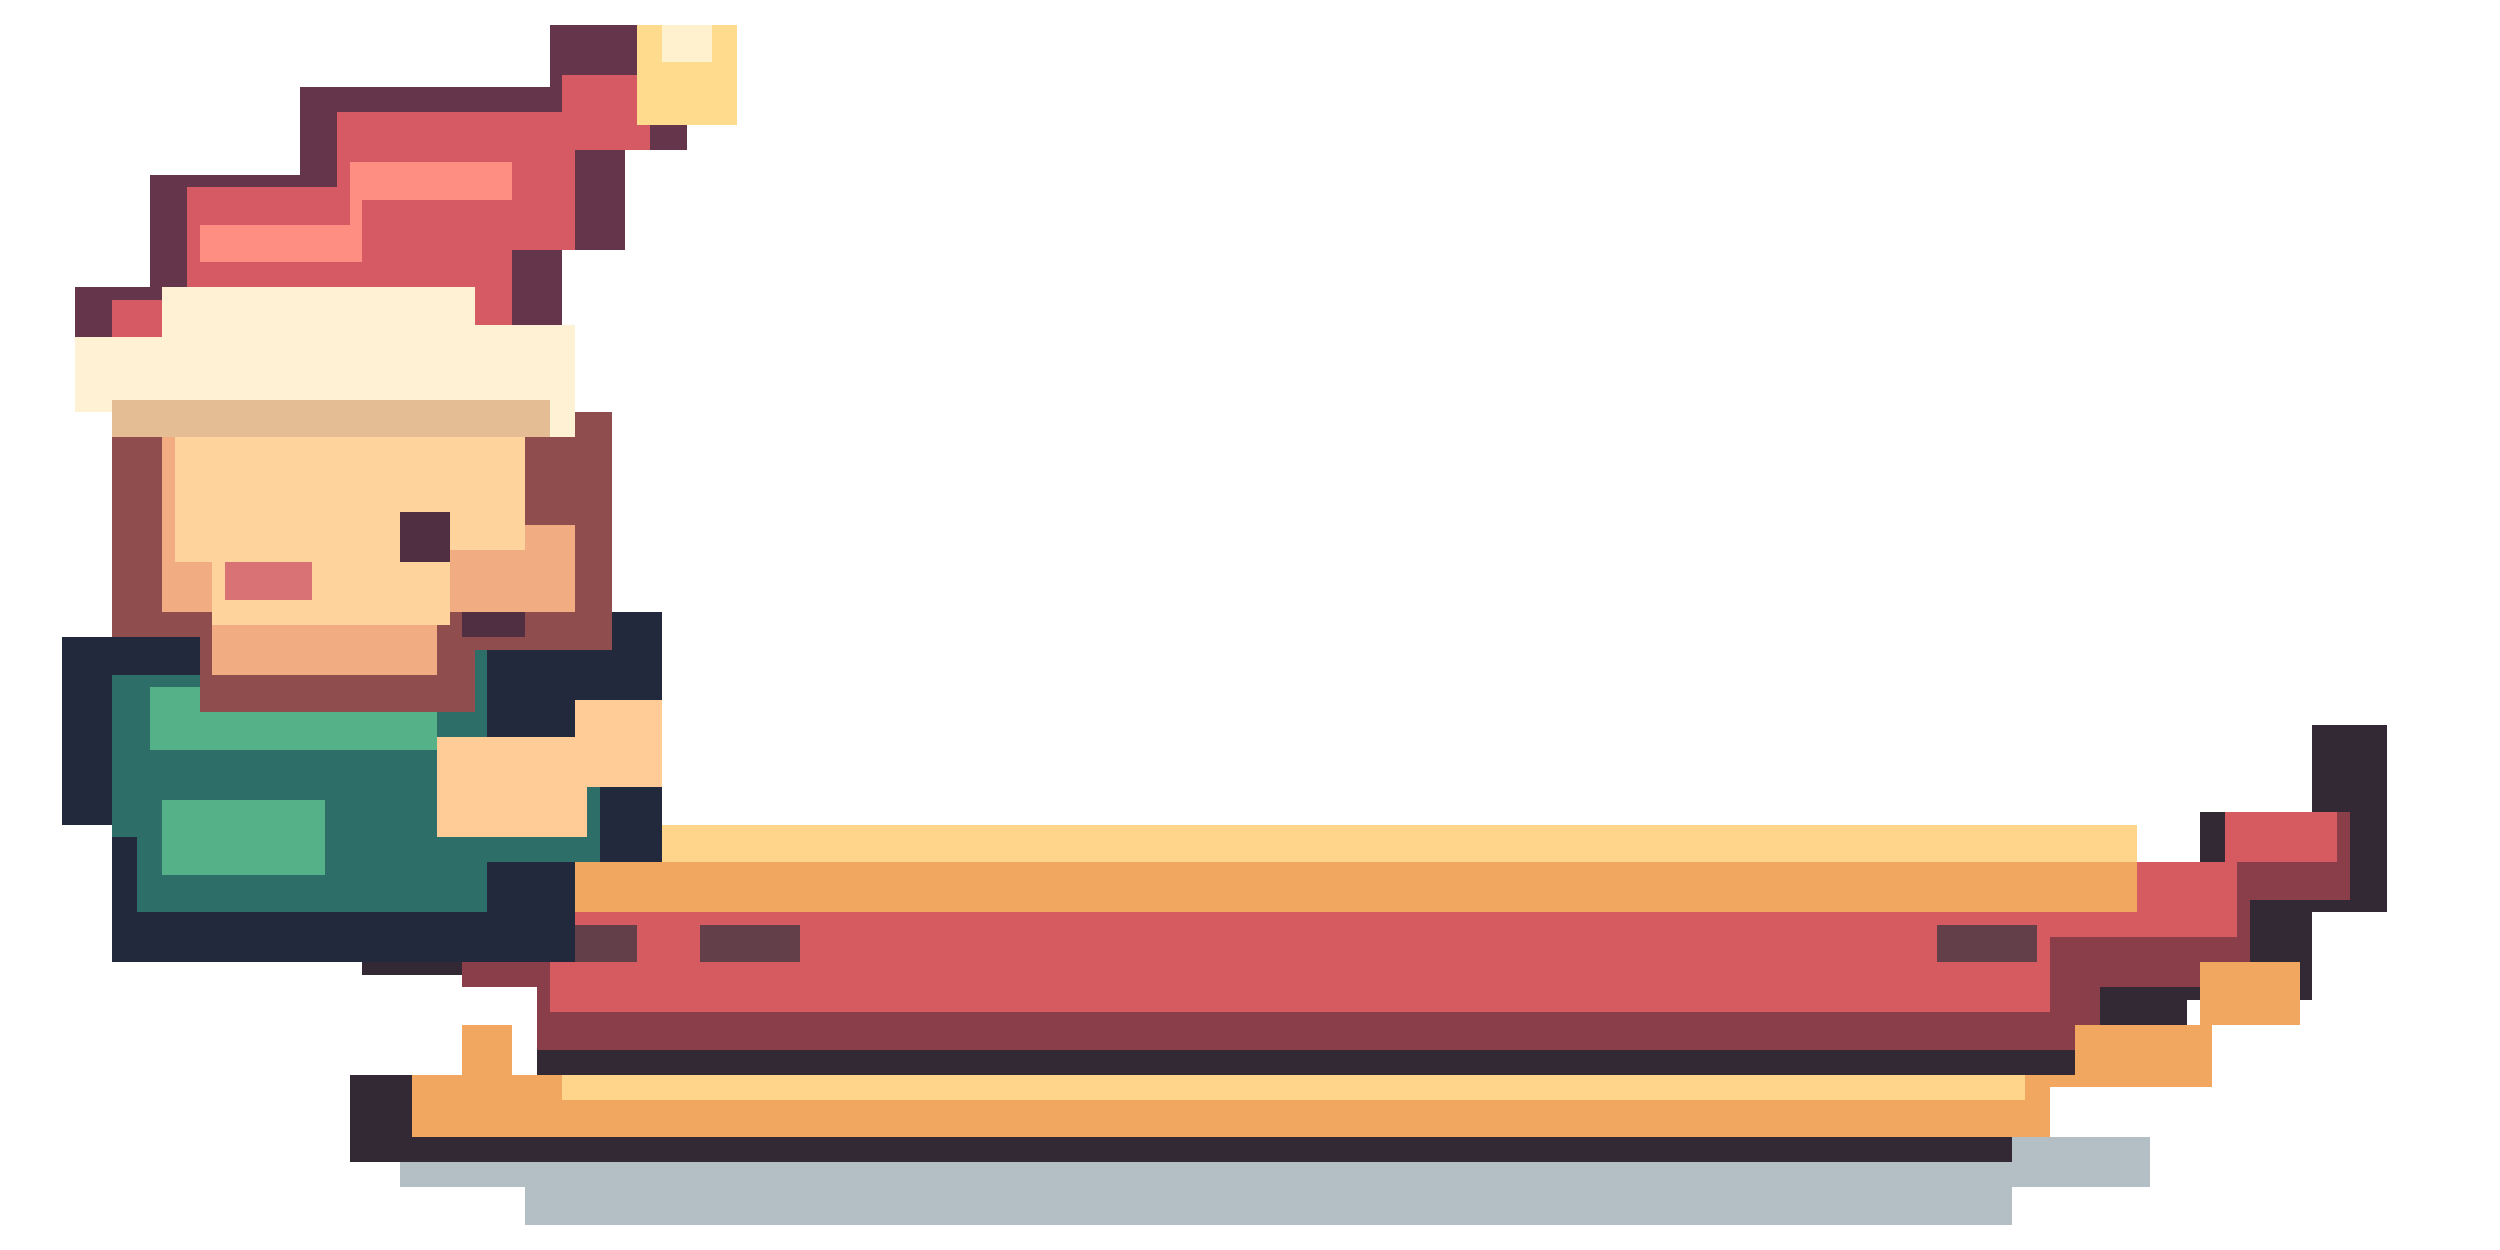
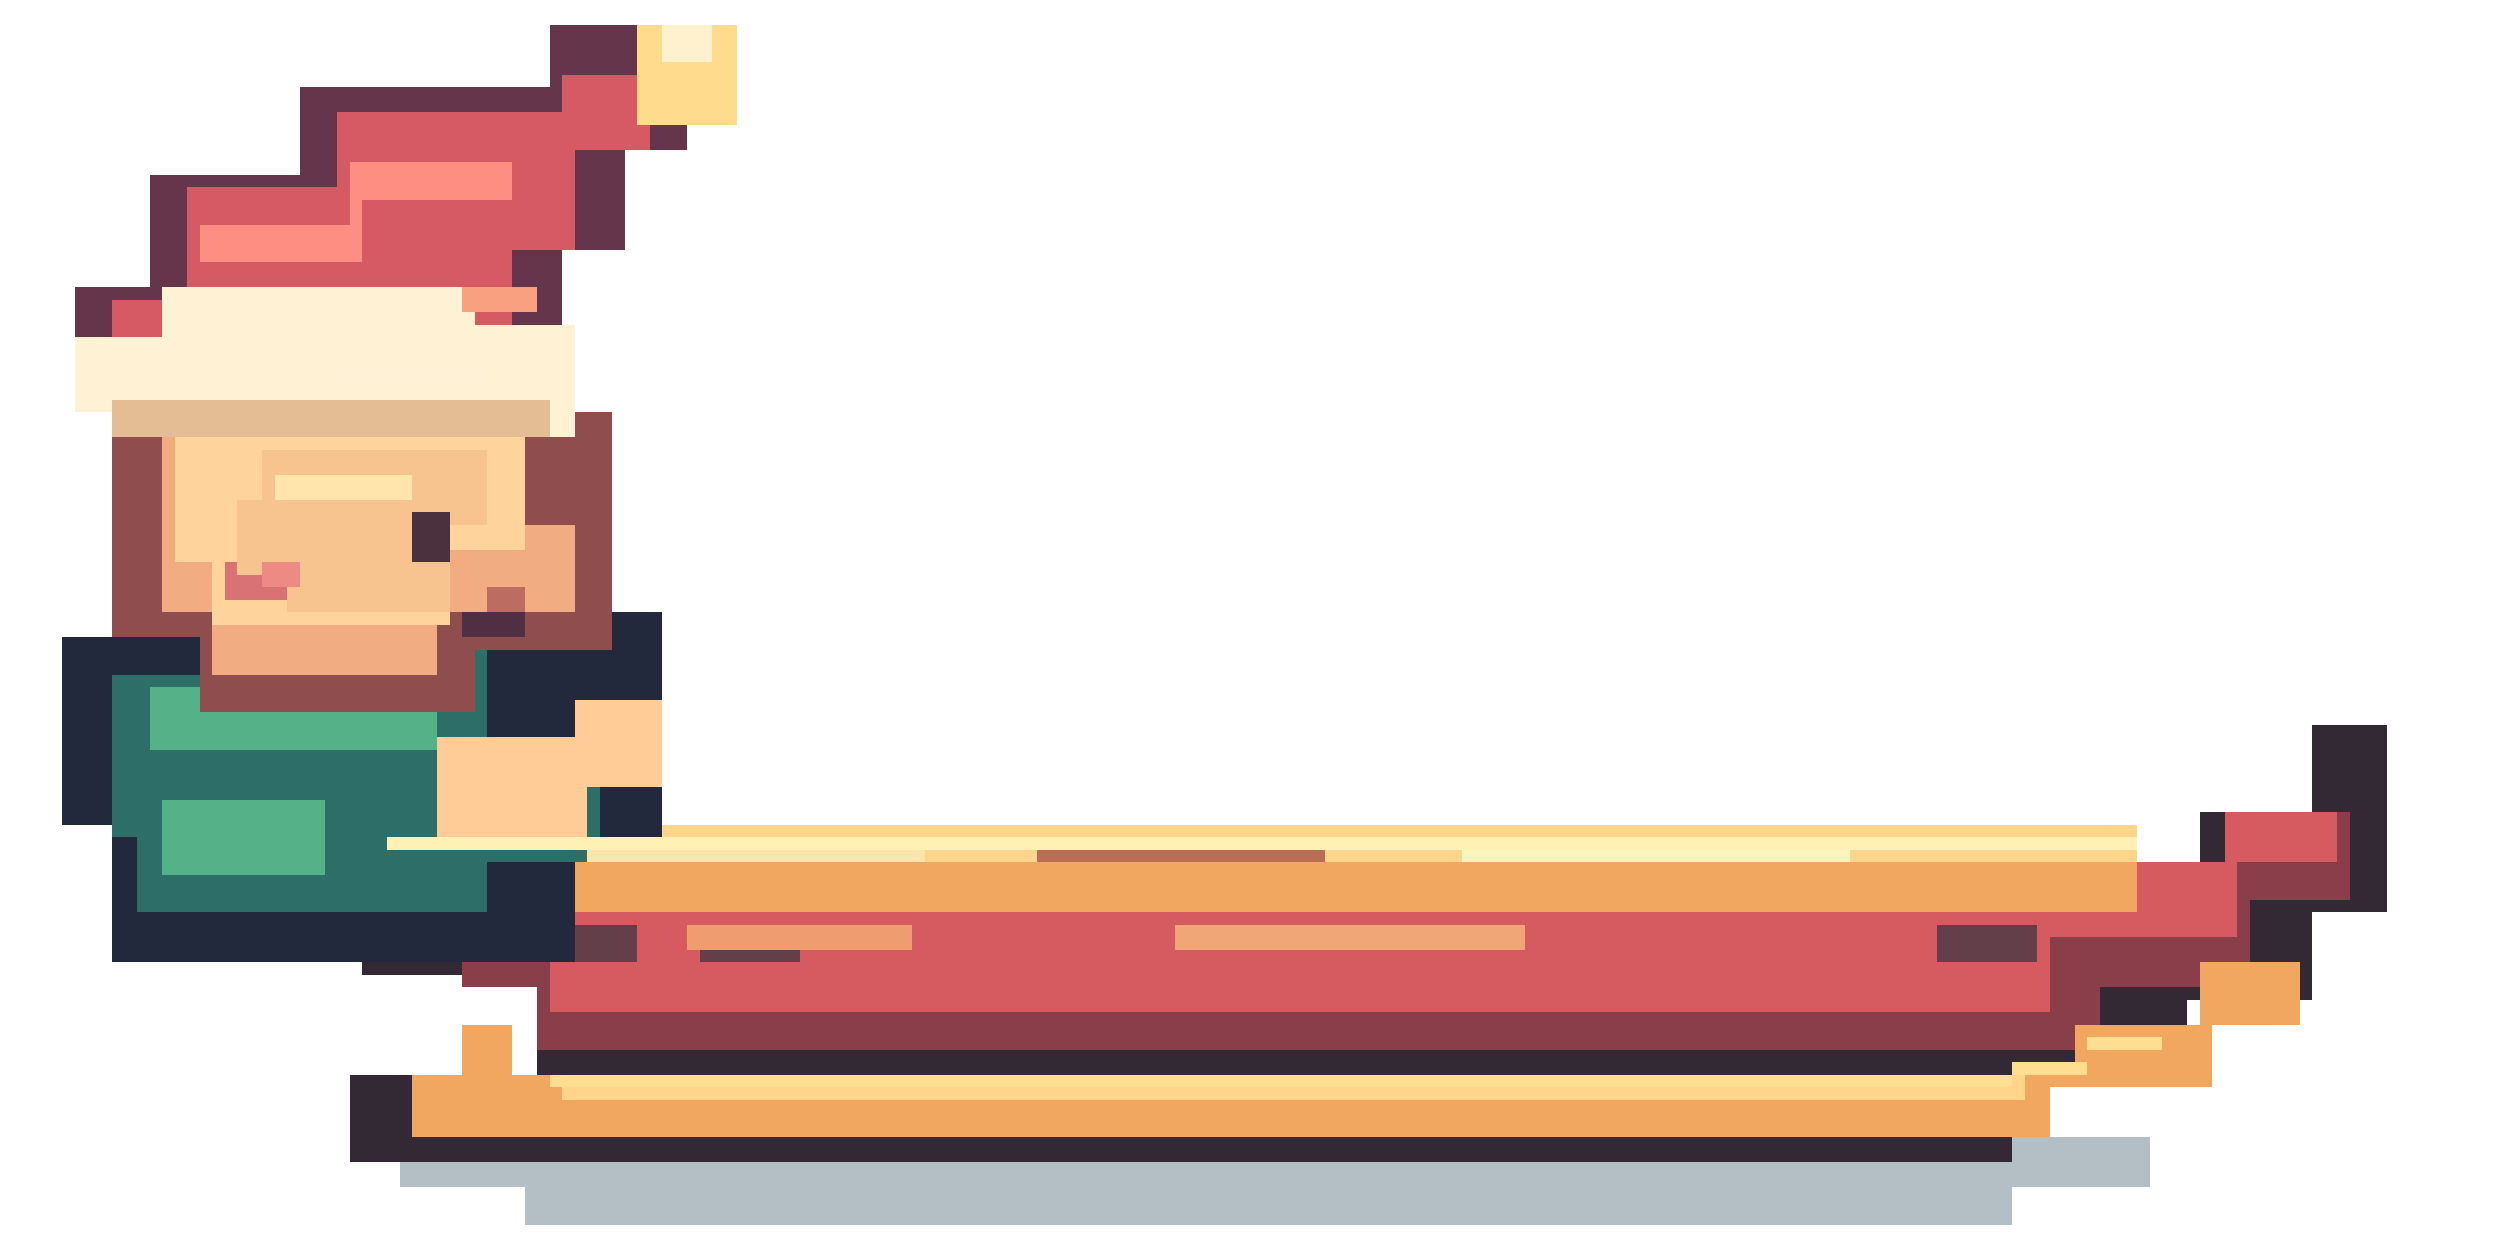
<svg xmlns="http://www.w3.org/2000/svg" viewBox="0 0 200 100" width="200" height="100" shape-rendering="crispEdges">
  <path fill="#284759" opacity=".35" d="M32 91h140v4H32zM42 95h119v3H42z" />
  <path fill="#322935" d="M29 73h133v-3h14v-5h9v-7h6v15h-6v7h-10v6h-14v7H28v-7h15v-8H29z" />
  <path fill="#8a3e49" d="M37 75h123v-5h19v-5h9v7h-8v7h-12v5H43v-5h-6z" />
  <path fill="#d55b61" d="M39 73h119v-4h20v-4h9v4h-8v6h-15v6H44v-5h-5z" />
  <path fill="#f2a760" d="M29 66h142v7H29zM41 86h125v-4h10v-5h8v5h-7v5h-13v4H33v-5h4v-4h4z" />
  <path fill="#ffd58c" d="M31 66h140v3H31zM45 86h117v2H45z" />
  <path fill="#633f4a" d="M43 74h8v3h-8zm13 0h8v3h-8zm99 0h8v3h-8z" />
  <path fill="#22293d" d="M5 51h32v-6h11v4h5v20h-7v8H9V66H5z" />
  <path fill="#2d6f68" d="M9 54h18v-5h12v13h9v7h-9v4H11v-6H9z" />
  <path fill="#55b187" d="M12 55h23v5H12zM13 64h13v6H13z" />
  <path fill="#8f4d4d" d="M9 34h7v-6h26v5h7v19H38v5H16v-6H9z" />
  <path fill="#f1ad81" d="M13 35h27v7h6v7H35v5H17v-5h-4z" />
  <path fill="#ffd39c" d="M14 34h28v10h-6v6H17v-5h-3z" />
  <path fill="#512f42" d="M32 41h4v4h-4zm5 8h5v2h-5z" />
  <path fill="#d87274" d="M18 45h7v3h-7z" />
  <path fill="#65354b" d="M6 23h6v-9h12v-7h20V2h11v10h-5v8h-5v12H6z" />
  <path fill="#d65a64" d="M9 24h6v-9h12V9h18V6h7v6h-6v8h-5v11H9z" />
  <path fill="#ff8e82" d="M16 18h12v-5h13v3H29v5H16z" />
  <path fill="#fff1d3" d="M6 27h7v-4h25v3h8v9H12v-2H6z" />
  <path fill="#e5bd94" d="M9 32h35v3H9z" />
  <path fill="#ffdb8d" d="M51 2h8v8h-8z" />
  <path fill="#fff1ce" d="M53 2h4v3h-4z" />
  <path fill="#ffcc97" d="M35 59h11v-3h7v7h-6v4H35z" />
+   <path d="M31 67h140v1H31Z" fill="#fff0b4" />
+   <path d="M44 86h117v-1h6v-2h6v1h-6v2h-6v1H44Z" fill="#ffdd91" />
+   <rect x="47" y="68" width="27" height="1" fill="#fce4ad" />
+   <rect x="83" y="68" width="23" height="1" fill="#ba6d55" />
+   <rect x="117" y="68" width="31" height="1" fill="#fff3bd" />
+   <rect x="55" y="74" width="18" height="2" fill="#ef9c71" />
+   <rect x="94" y="74" width="28" height="2" fill="#f0a677" />
+   <path d="M21 36h18v6h-3v7H23v-3h-4v-6h2Z" fill="#f7c48f" />
+   <rect x="22" y="38" width="11" height="2" fill="#ffe4ac" />
+   <rect x="33" y="41" width="3" height="4" fill="#4b303d" />
+   <rect x="21" y="45" width="3" height="2" fill="#ec8a83" />
+   <rect x="39" y="47" width="3" height="2" fill="#bd6c62" />
+   <rect x="26" y="29" width="13" height="2" fill="#fff1d5" />
+   <rect x="37" y="23" width="6" height="2" fill="#f8a080" />
</svg>
